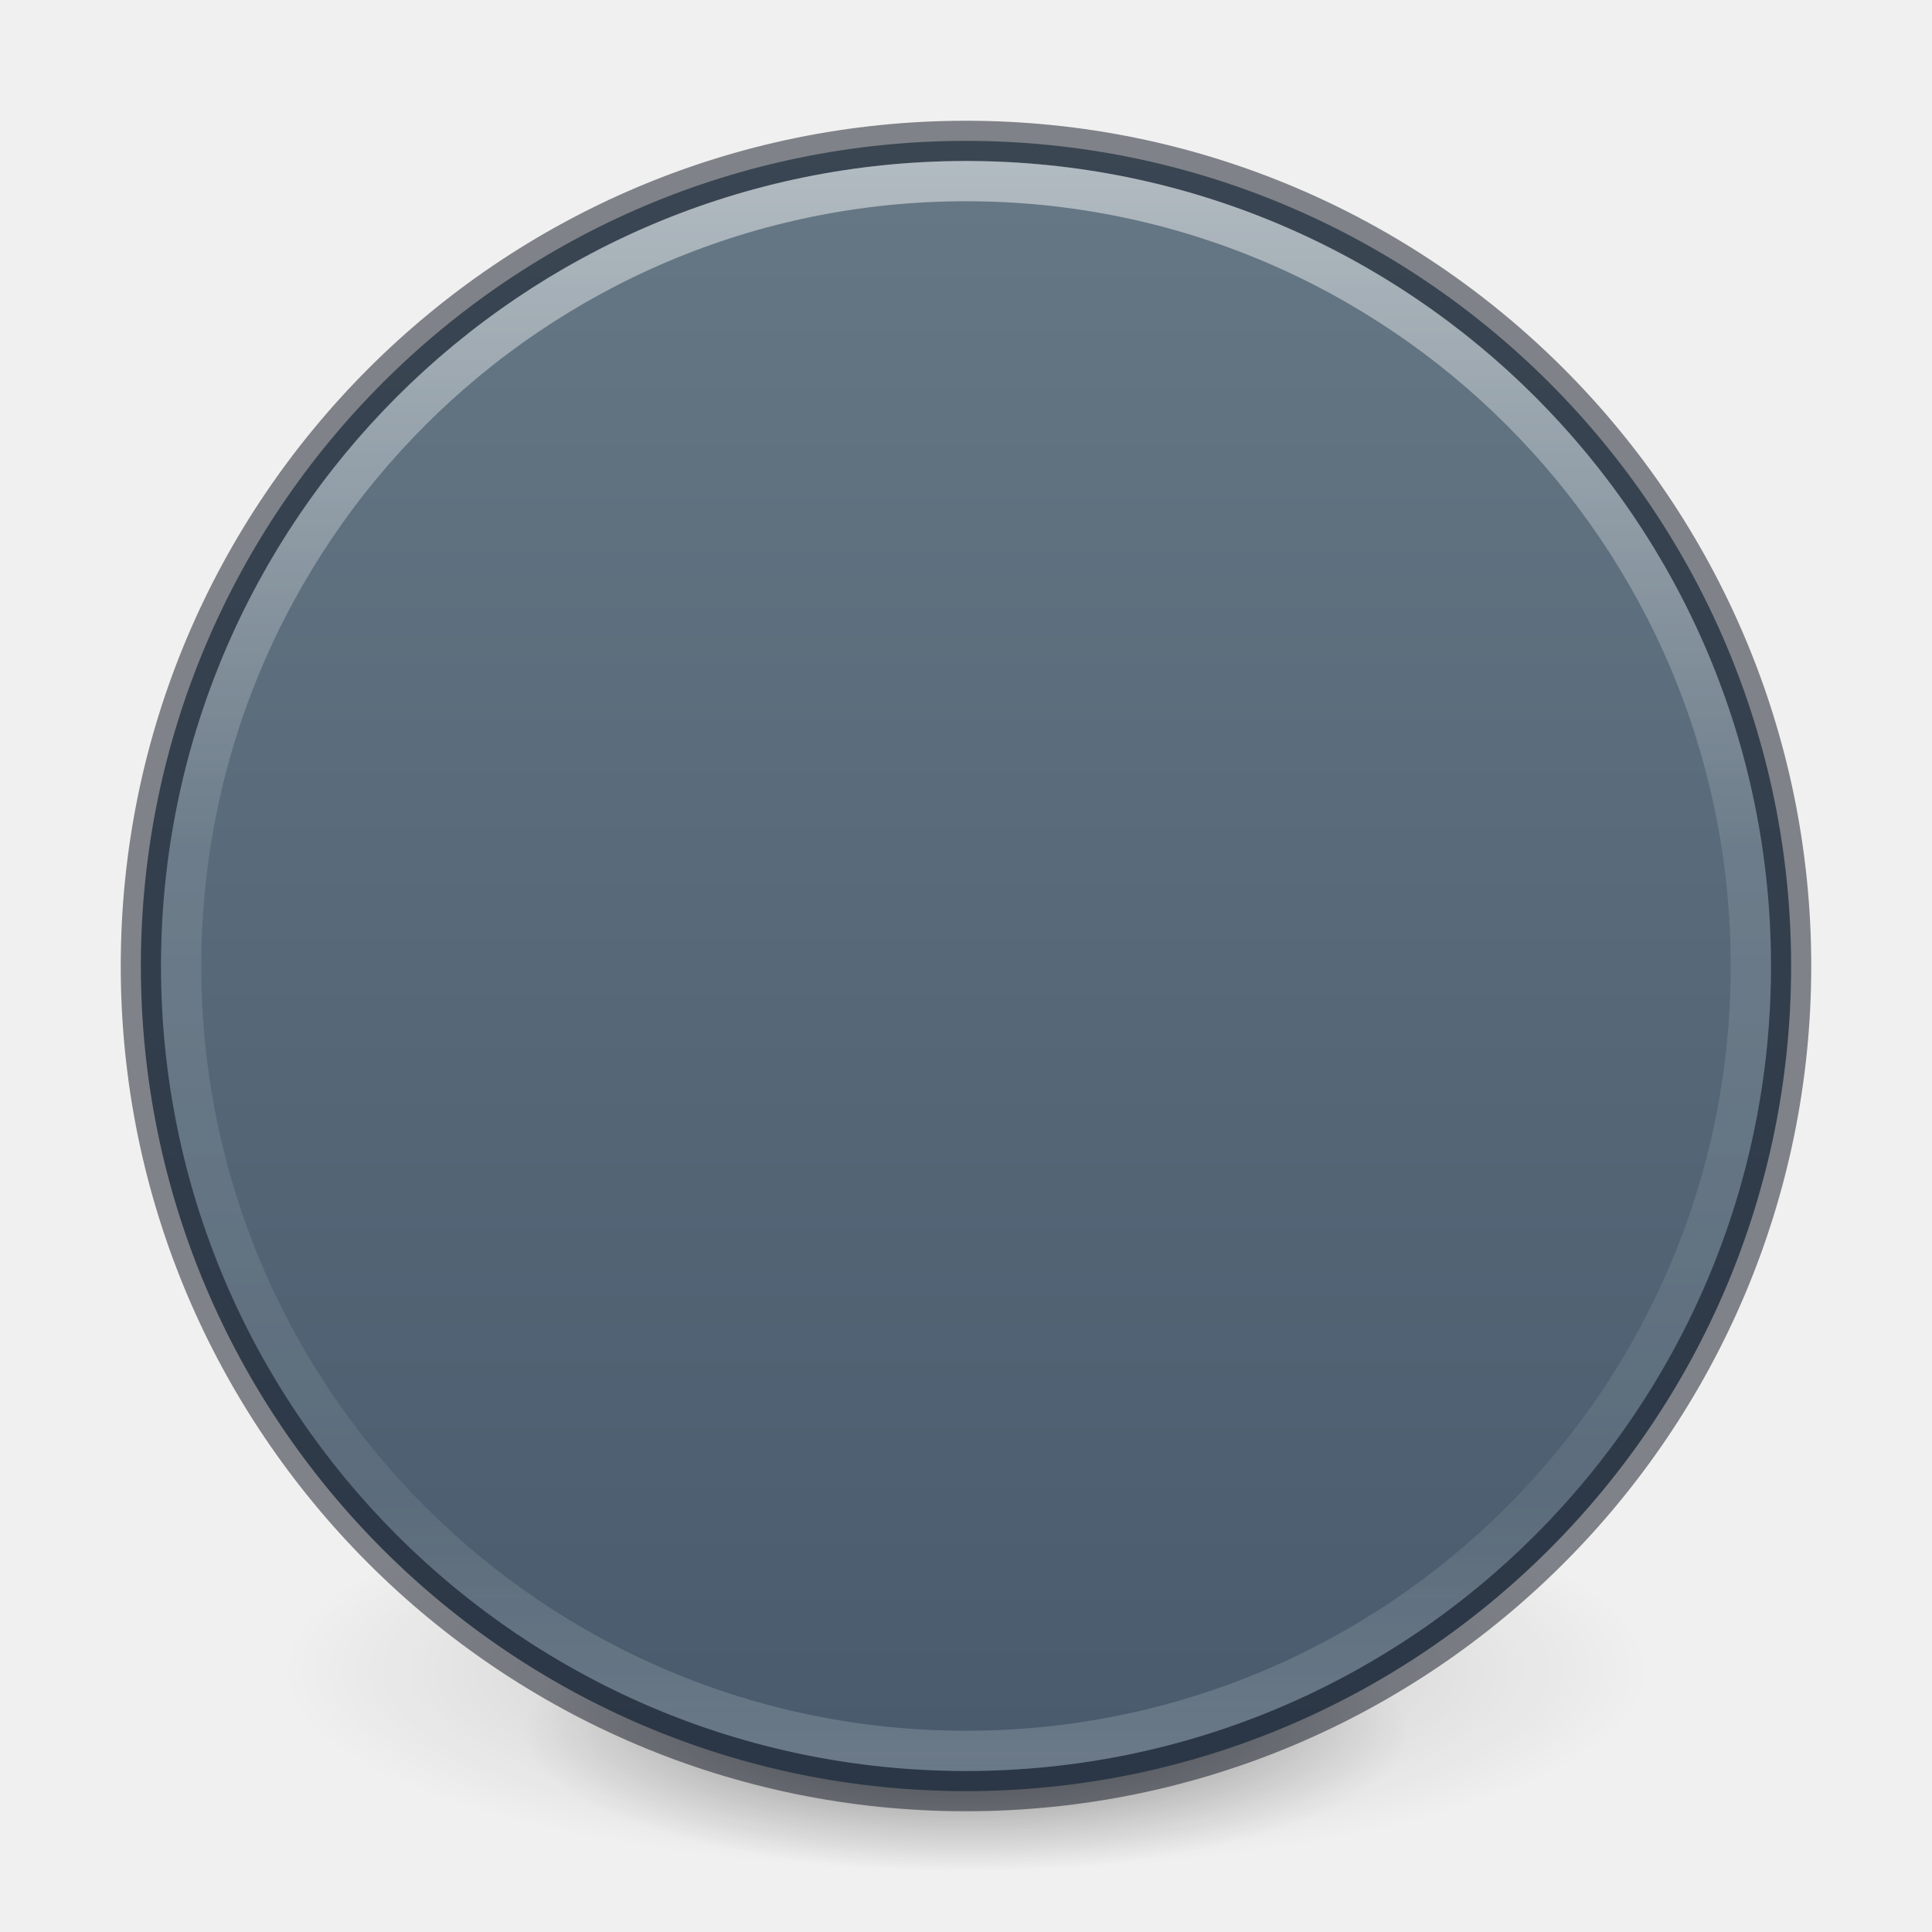
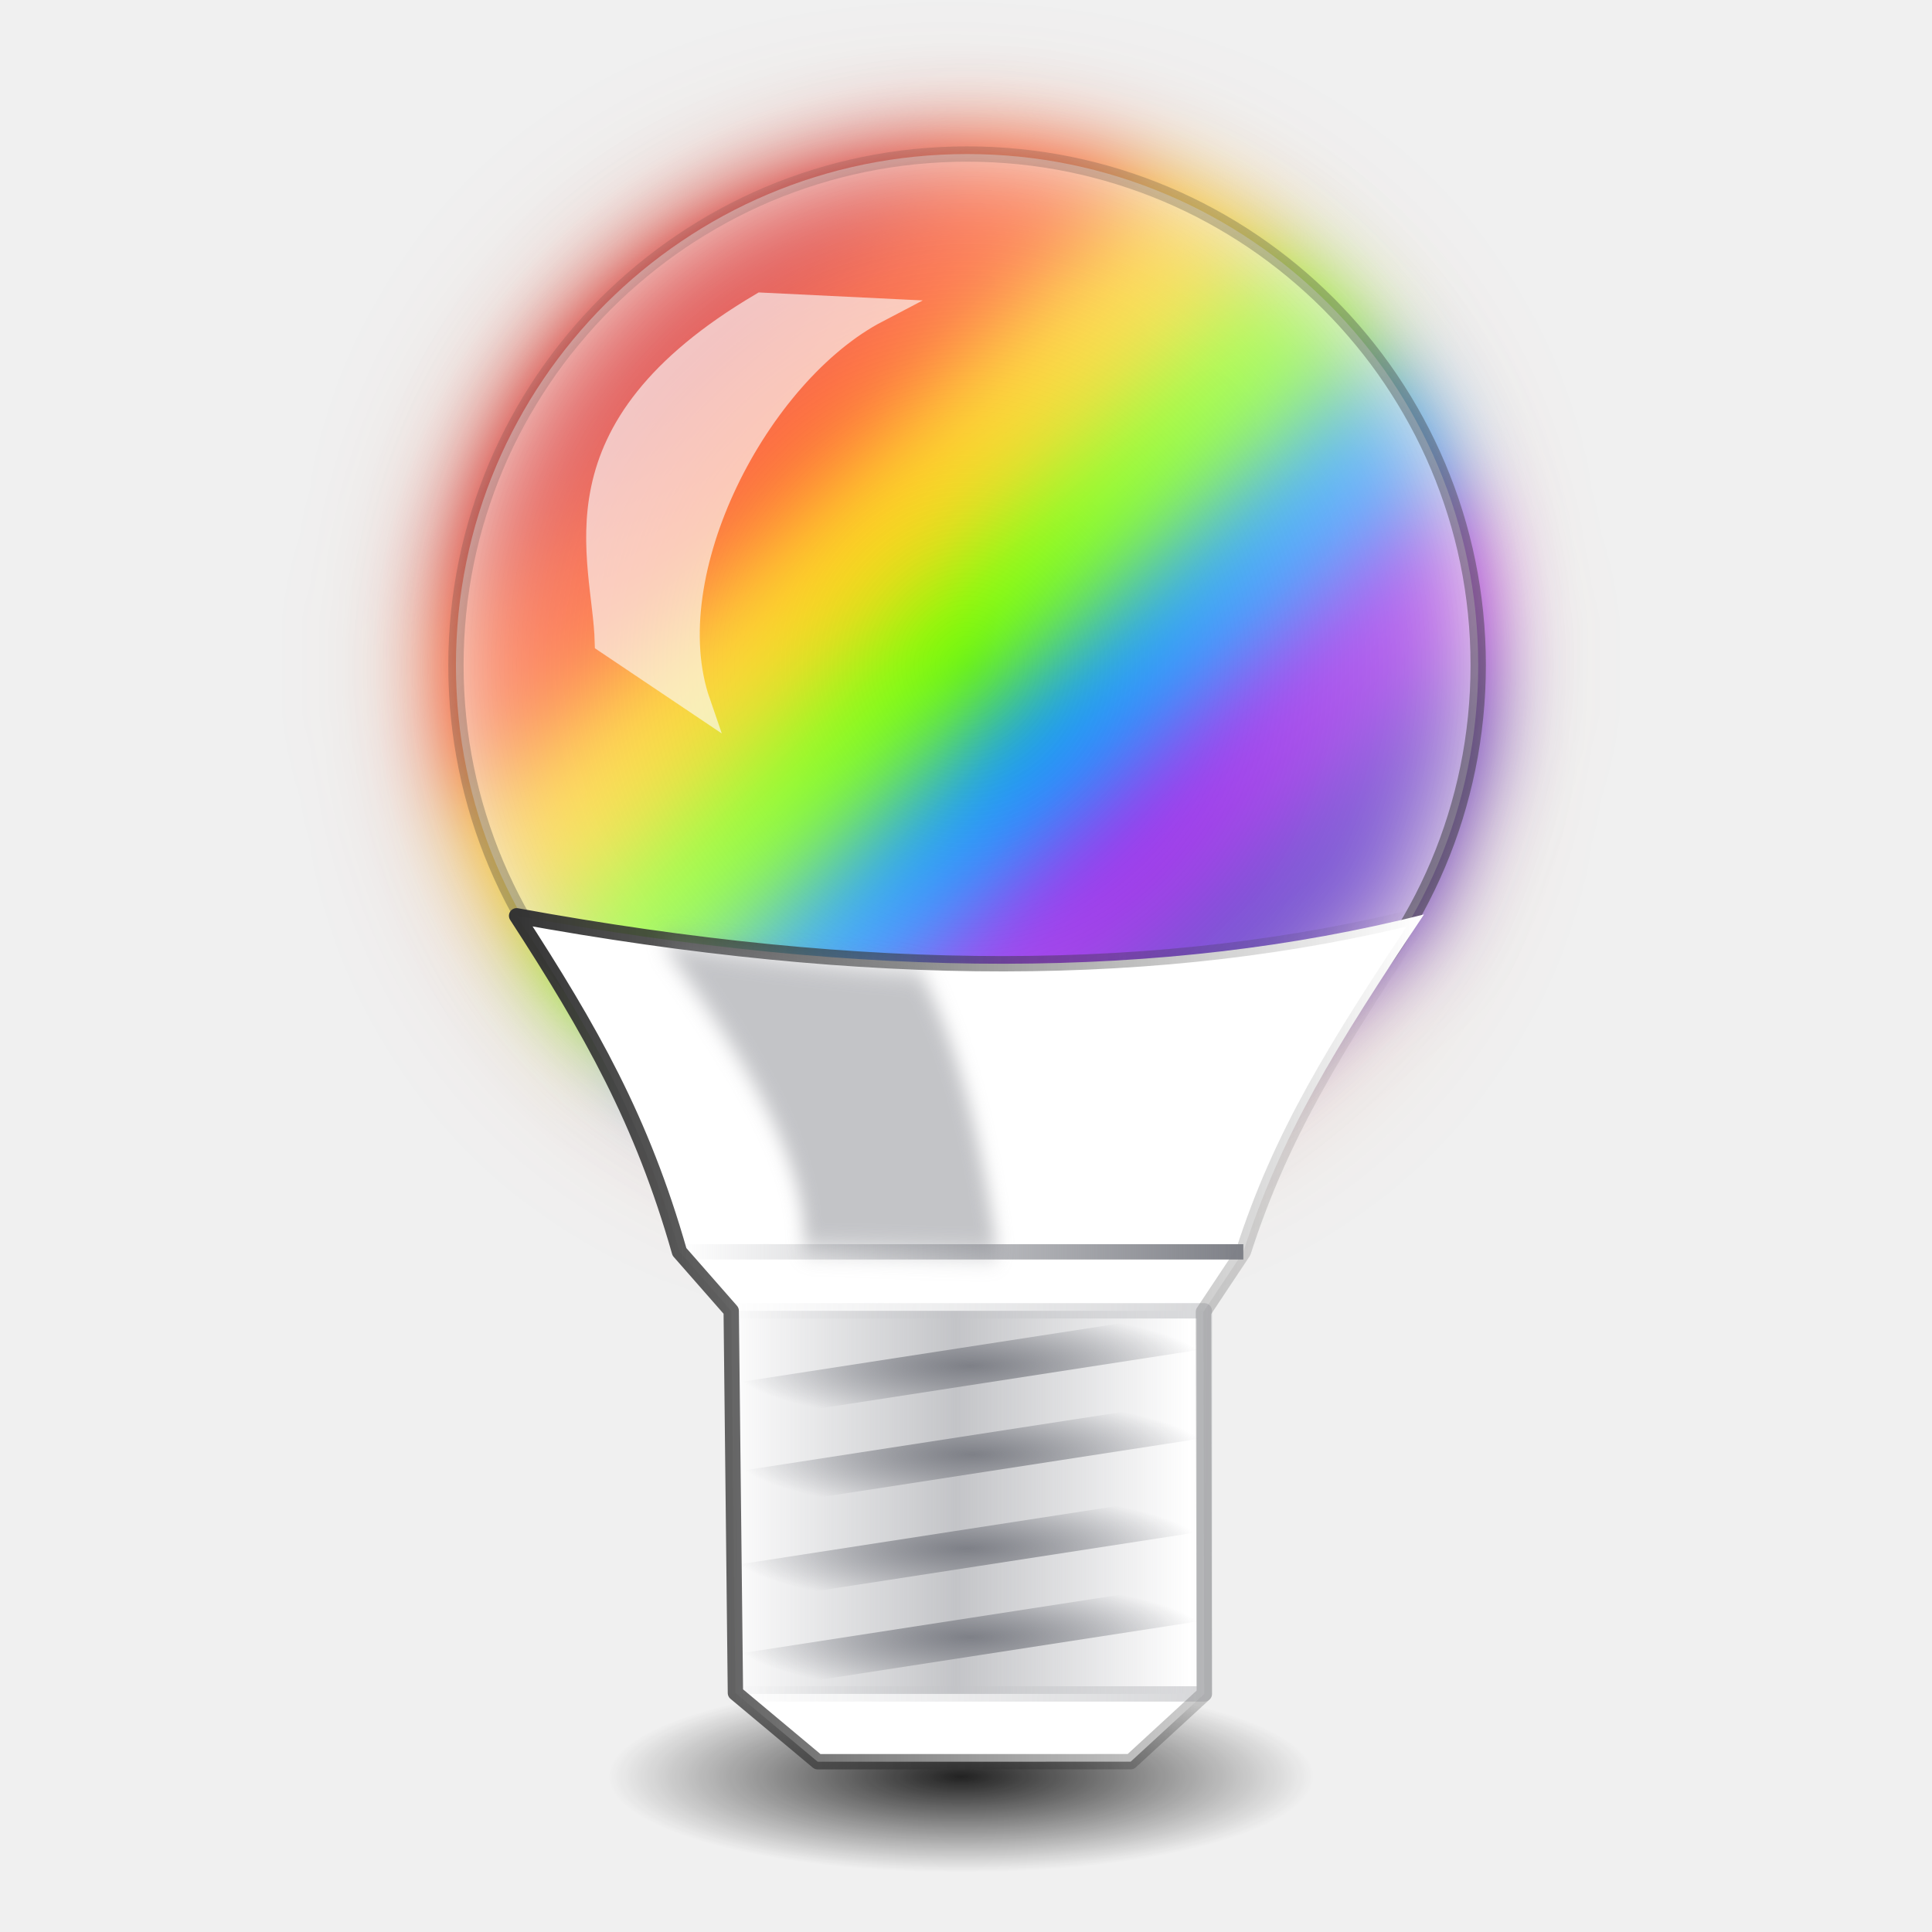
- <svg xmlns="http://www.w3.org/2000/svg" xmlns:ns2="http://www.openswatchbook.org/uri/2009/osb" xmlns:xlink="http://www.w3.org/1999/xlink" version="1.1" width="48" height="48" id="svg4460">
-   <defs id="defs4462">
-     <linearGradient id="linearGradient902">
-       <stop style="stop-color:#667885;stop-opacity:1" offset="0" id="stop898" />
-       <stop style="stop-color:#485a6c;stop-opacity:1" offset="1" id="stop900" />
-     </linearGradient>
-     <linearGradient id="linearGradient4952">
-       <stop offset="0" style="stop-color:#ffffff;stop-opacity:0" id="stop4954" />
-       <stop id="stop4960" style="stop-color:#ffffff;stop-opacity:0.273" offset="0.448" />
-       <stop id="stop4962" style="stop-color:#ffffff;stop-opacity:1" offset="0.55" />
-       <stop offset="0.721" style="stop-color:#ffffff;stop-opacity:0.229" id="stop4964" />
-       <stop offset="1" style="stop-color:#ffffff;stop-opacity:0" id="stop4966" />
-     </linearGradient>
-     <linearGradient id="linearGradient4914">
-       <stop id="stop4916" style="stop-color:#ffffff;stop-opacity:0" offset="0" />
-       <stop offset="0.143" style="stop-color:#ffffff;stop-opacity:0.851;" id="stop4918" />
-       <stop id="stop4920" style="stop-color:#ffffff;stop-opacity:0.127" offset="0.346" />
-       <stop offset="0.645" style="stop-color:#ffffff;stop-opacity:0.273" id="stop4922" />
-       <stop offset="0.728" style="stop-color:#ffffff;stop-opacity:1" id="stop4924" />
-       <stop id="stop4932" style="stop-color:#ffffff;stop-opacity:0.229" offset="0.809" />
-       <stop id="stop4926" style="stop-color:#ffffff;stop-opacity:0" offset="1" />
-     </linearGradient>
-     <linearGradient id="linearGradient4878">
-       <stop style="stop-color:#ffffff;stop-opacity:1;" offset="0" id="stop4880" />
-       <stop style="stop-color:#ffffff;stop-opacity:0;" offset="1" id="stop4882" />
-     </linearGradient>
-     <linearGradient id="linearGradient4834">
-       <stop offset="0" style="stop-color:#ffffff;stop-opacity:0" id="stop4836" />
-       <stop id="stop4838" style="stop-color:#ffffff;stop-opacity:0.851;" offset="0.168" />
-       <stop offset="0.457" style="stop-color:#ffffff;stop-opacity:0.127" id="stop4840" />
-       <stop id="stop4842" style="stop-color:#ffffff;stop-opacity:0.273" offset="0.608" />
-       <stop id="stop4844" style="stop-color:#ffffff;stop-opacity:1" offset="0.693" />
-       <stop offset="1" style="stop-color:#ffffff;stop-opacity:0" id="stop4846" />
-     </linearGradient>
-     <linearGradient id="linearGradient4820">
-       <stop offset="0" style="stop-color:#ffffff;stop-opacity:0" id="stop4822" />
-       <stop id="stop4824" style="stop-color:#ffffff;stop-opacity:0.851;" offset="0.143" />
-       <stop offset="0.346" style="stop-color:#ffffff;stop-opacity:0.127" id="stop4826" />
-       <stop id="stop4928" style="stop-color:#ffffff;stop-opacity:1" offset="0.436" />
-       <stop offset="0.581" style="stop-color:#ffffff;stop-opacity:0.205" id="stop4930" />
-       <stop id="stop4828" style="stop-color:#ffffff;stop-opacity:0.273" offset="0.725" />
-       <stop id="stop4830" style="stop-color:#ffffff;stop-opacity:1" offset="0.84" />
-       <stop offset="1" style="stop-color:#ffffff;stop-opacity:0" id="stop4832" />
-     </linearGradient>
-     <linearGradient id="linearGradient4804">
-       <stop id="stop4806" style="stop-color:#ffffff;stop-opacity:0" offset="0" />
-       <stop offset="0.292" style="stop-color:#ffffff;stop-opacity:0.851;" id="stop4808" />
-       <stop id="stop4812" style="stop-color:#ffffff;stop-opacity:0.127" offset="0.457" />
-       <stop offset="0.725" style="stop-color:#ffffff;stop-opacity:0.273" id="stop4818" />
-       <stop offset="0.84" style="stop-color:#ffffff;stop-opacity:1" id="stop4816" />
-       <stop id="stop4810" style="stop-color:#ffffff;stop-opacity:0" offset="1" />
-     </linearGradient>
-     <linearGradient x1="4.49" y1="23" x2="47.5" y2="23" id="linearGradient4344" xlink:href="#linearGradient4834" gradientUnits="userSpaceOnUse" gradientTransform="matrix(0.9142158,0,0,-0.9142158,0.7038908,45.02725)" />
-     <linearGradient x1="47.1" y1="27.262" x2="4.287" y2="27.243" id="linearGradient4355" xlink:href="#linearGradient4820" gradientUnits="userSpaceOnUse" gradientTransform="matrix(0.6464482,0.6464482,-0.6464482,0.6464482,22.40027,-7.35245)" />
-     <linearGradient x1="3.5" y1="23" x2="47.5" y2="23" id="linearGradient4362" xlink:href="#linearGradient4804" gradientUnits="userSpaceOnUse" gradientTransform="matrix(0,0.9142158,0.9142158,0,2.989427,0.6877848)" />
-     <linearGradient x1="71.204" y1="15.369" x2="71.204" y2="40.496" id="linearGradient4338-5-6" xlink:href="#linearGradient4806-2" gradientUnits="userSpaceOnUse" gradientTransform="matrix(1.616981,0,0,1.616981,-92.70737,-21.06024)" />
-     <linearGradient id="linearGradient4806-2">
-       <stop id="stop4808-4" style="stop-color:#ffffff;stop-opacity:1" offset="0" />
-       <stop id="stop4810-0" style="stop-color:#ffffff;stop-opacity:0.235" offset="0.424" />
-       <stop id="stop4812-8" style="stop-color:#ffffff;stop-opacity:0.157" offset="0.821" />
-       <stop id="stop4814-0" style="stop-color:#ffffff;stop-opacity:0.392" offset="1" />
-     </linearGradient>
-     <linearGradient id="linearGradient4526" ns2:paint="solid">
-       <stop style="stop-color:#ffffff;stop-opacity:1;" offset="0" id="stop4528" />
-     </linearGradient>
-     <radialGradient xlink:href="#linearGradient4878" id="radialGradient4884" cx="32.704" cy="20.069" fx="32.704" fy="20.069" r="2.5" gradientUnits="userSpaceOnUse" gradientTransform="translate(1.0625,-3.124999)" />
-     <radialGradient xlink:href="#linearGradient4878" id="radialGradient4888" gradientUnits="userSpaceOnUse" gradientTransform="translate(-2.453689,17.86822)" cx="32.704" cy="20.069" fx="32.704" fy="20.069" r="2.5" />
-     <radialGradient xlink:href="#linearGradient4878" id="radialGradient4894" gradientUnits="userSpaceOnUse" gradientTransform="translate(-21.14119,-2.194281)" cx="32.704" cy="20.069" fx="32.704" fy="20.069" r="2.5" />
-     <linearGradient xlink:href="#linearGradient4914" id="linearGradient4898" gradientUnits="userSpaceOnUse" gradientTransform="matrix(0,0.9142158,0.9142158,0,-8.934796,0.6877848)" x1="5.551" y1="58.276" x2="44.629" y2="22.18" />
-     <radialGradient xlink:href="#linearGradient4878" id="radialGradient4938" gradientUnits="userSpaceOnUse" gradientTransform="translate(-13.4375,12)" cx="32.704" cy="20.069" fx="32.704" fy="20.069" r="2.5" />
-     <linearGradient xlink:href="#linearGradient4914" id="linearGradient4946" gradientUnits="userSpaceOnUse" gradientTransform="matrix(0,-0.9142158,-0.9142158,0,40.20516,48.44771)" x1="5.551" y1="58.276" x2="44.629" y2="22.18" />
-     <linearGradient xlink:href="#linearGradient4952" id="linearGradient4950" gradientUnits="userSpaceOnUse" gradientTransform="matrix(0,0.9142158,0.9142158,0,1.161839,5.612182)" x1="25.177" y1="48.221" x2="40.761" y2="17.055" />
-     <linearGradient xlink:href="#linearGradient902" id="linearGradient904" x1="3.5" y1="24" x2="44.5" y2="24" gradientUnits="userSpaceOnUse" gradientTransform="rotate(90,24,24)" />
-     <radialGradient xlink:href="#linearGradient3820-7-2" id="radialGradient3300-8" gradientUnits="userSpaceOnUse" gradientTransform="matrix(0.3823536,7.5555777e-8,-1.8372241e-8,0.1115198,-5.925421,36.33585)" cx="99.189" cy="185.297" fx="99.189" fy="185.297" r="62.769" />
-     <linearGradient id="linearGradient3820-7-2">
-       <stop id="stop3822-2-6" style="stop-color:#000000;stop-opacity:1" offset="0" />
-       <stop id="stop3824-1-2" style="stop-color:#000000;stop-opacity:0" offset="1" />
-     </linearGradient>
-     <radialGradient xlink:href="#linearGradient3820-7-2" id="radialGradient4192-6" gradientUnits="userSpaceOnUse" gradientTransform="matrix(0.2474053,5.2886839e-8,-1.1887921e-8,0.07806061,7.460024,44.63632)" cx="99.189" cy="185.297" fx="99.189" fy="185.297" r="62.769" />
+ <svg xmlns="http://www.w3.org/2000/svg" xmlns:xlink="http://www.w3.org/1999/xlink" width="48" height="48" viewBox="0 0 504 504" version="1.1" id="svg5">
+   <defs id="defs2">
+     <linearGradient id="linearGradient18780">
+       <stop style="stop-color:#fafafa;stop-opacity:0;" offset="0" id="stop18778" />
+       <stop style="stop-color:#fafafa;stop-opacity:1;" offset="1" id="stop18776" />
+     </linearGradient>
+     <linearGradient id="linearGradient7182">
+       <stop style="stop-color:#333333;stop-opacity:1;" offset="0" id="stop7178" />
+       <stop style="stop-color:#333333;stop-opacity:0;" offset="1" id="stop7180" />
+     </linearGradient>
+     <linearGradient id="linearGradient3370">
+       <stop style="stop-color:#7e8087;stop-opacity:1;" offset="0" id="stop3366" />
+       <stop style="stop-color:#7e8087;stop-opacity:0;" offset="1" id="stop3368" />
+     </linearGradient>
+     <linearGradient id="linearGradient1280">
+       <stop style="stop-color:#7e8087;stop-opacity:0;" offset="0" id="stop1278" />
+       <stop style="stop-color:#7e8087;stop-opacity:1;" offset="1" id="stop1276" />
+     </linearGradient>
+     <linearGradient id="linearGradient1068">
+       <stop style="stop-color:#d4d4d4;stop-opacity:1;" offset="0" id="stop1064" />
+       <stop style="stop-color:#d4d4d4;stop-opacity:0;" offset="1" id="stop1066" />
+     </linearGradient>
+     <linearGradient id="linearGradient13118">
+       <stop style="stop-color:#dc8add;stop-opacity:1;" offset="0" id="stop13114" />
+       <stop style="stop-color:#dc8add;stop-opacity:0;" offset="1" id="stop13116" />
+     </linearGradient>
+     <linearGradient id="linearGradient11882">
+       <stop style="stop-color:#ffa348;stop-opacity:0;" offset="0" id="stop11880" />
+       <stop style="stop-color:#ffa348;stop-opacity:1;" offset="1" id="stop11878" />
+     </linearGradient>
+     <linearGradient id="linearGradient2089">
+       <stop style="stop-color:#813d9c;stop-opacity:1;" offset="0" id="stop2085" />
+       <stop style="stop-color:#813d9c;stop-opacity:0;" offset="1" id="stop2087" />
+     </linearGradient>
+     <linearGradient id="linearGradient1949">
+       <stop style="stop-color:#f66151;stop-opacity:1;" offset="0" id="stop1945" />
+       <stop style="stop-color:#f66151;stop-opacity:0;" offset="1" id="stop1947" />
+     </linearGradient>
+     <linearGradient id="linearGradient1923-0">
+       <stop style="stop-color:#ffa348;stop-opacity:1;" offset="0" id="stop1919" />
+       <stop style="stop-color:#ffa348;stop-opacity:0;" offset="1" id="stop1921" />
+     </linearGradient>
+     <linearGradient id="linearGradient1897">
+       <stop style="stop-color:#f9f06b;stop-opacity:1;" offset="0" id="stop1893" />
+       <stop style="stop-color:#f9f06b;stop-opacity:0;" offset="1" id="stop1895" />
+     </linearGradient>
+     <linearGradient id="linearGradient1871">
+       <stop style="stop-color:#57e389;stop-opacity:1;" offset="0" id="stop1867" />
+       <stop style="stop-color:#57e389;stop-opacity:0;" offset="1" id="stop1869" />
+     </linearGradient>
+     <linearGradient id="linearGradient1819">
+       <stop style="stop-color:#62a0ea;stop-opacity:1;" offset="0" id="stop1815" />
+       <stop style="stop-color:#62a0ea;stop-opacity:0;" offset="1" id="stop1817" />
+     </linearGradient>
+     <radialGradient xlink:href="#linearGradient1819" id="radialGradient1821" cx="622.897" cy="369.873" fx="622.897" fy="369.873" r="184.958" gradientUnits="userSpaceOnUse" />
+     <radialGradient xlink:href="#linearGradient1871" id="radialGradient1873" cx="363.512" cy="436.192" fx="363.512" fy="436.192" r="184.958" gradientUnits="userSpaceOnUse" />
+     <radialGradient xlink:href="#linearGradient1897" id="radialGradient1899" cx="124.643" cy="485.383" fx="124.643" fy="485.383" r="184.958" gradientUnits="userSpaceOnUse" />
+     <radialGradient xlink:href="#linearGradient1923-0" id="radialGradient1925" cx="58.775" cy="232.198" fx="58.775" fy="232.198" r="184.958" gradientUnits="userSpaceOnUse" />
+     <radialGradient xlink:href="#linearGradient1949" id="radialGradient1951" cx="17.813" cy="10.987" fx="17.813" fy="10.987" r="184.958" gradientUnits="userSpaceOnUse" gradientTransform="translate(37.63522,-25.53806)" />
+     <radialGradient xlink:href="#linearGradient2089" id="radialGradient2091" cx="495.272" cy="-124.637" fx="495.272" fy="-124.637" r="184.958" gradientUnits="userSpaceOnUse" gradientTransform="translate(-43.60781,8.774771)" />
+     <radialGradient xlink:href="#linearGradient13118" id="radialGradient13120" cx="559.746" cy="124.105" fx="559.746" fy="124.105" r="184.958" gradientUnits="userSpaceOnUse" />
+     <filter style="color-interpolation-filters:sRGB" id="filter25035" x="-0.106" y="-0.113" width="1.213" height="1.225">
+       <feGaussianBlur stdDeviation="6.815" id="feGaussianBlur25037" />
+     </filter>
+     <filter style="color-interpolation-filters:sRGB" id="filter25123" x="-0.017" y="-0.017" width="1.033" height="1.034">
+       <feGaussianBlur stdDeviation="1.224" id="feGaussianBlur25125" />
+     </filter>
+     <filter style="color-interpolation-filters:sRGB" id="filter25199" x="-0.011" y="-0.011" width="1.022" height="1.022">
+       <feGaussianBlur stdDeviation="0.625" id="feGaussianBlur25201" />
+     </filter>
+     <filter style="color-interpolation-filters:sRGB" id="filter25203" x="-0.008" y="-0.008" width="1.015" height="1.015">
+       <feGaussianBlur stdDeviation="2.825" id="feGaussianBlur25205" />
+     </filter>
+     <linearGradient xlink:href="#linearGradient1280" id="linearGradient1290" x1="202.786" y1="362.523" x2="251.512" y2="362.523" gradientUnits="userSpaceOnUse" spreadMethod="reflect" gradientTransform="matrix(1.246496,0,0,1.246496,-64.02158,-59.96178)" />
+     <linearGradient xlink:href="#linearGradient7182" id="linearGradient7184" x1="194.425" y1="-20.108" x2="240.937" y2="-20.108" gradientUnits="userSpaceOnUse" />
+     <linearGradient xlink:href="#linearGradient7182" id="linearGradient7656" gradientUnits="userSpaceOnUse" x1="194.425" y1="-20.108" x2="240.937" y2="-20.108" gradientTransform="matrix(0.998363,0,0,0.9981288,-703.5241,47.83621)" />
+     <linearGradient xlink:href="#linearGradient7182" id="linearGradient9452" gradientUnits="userSpaceOnUse" gradientTransform="matrix(0.8155879,0,0,0.8153967,-581.0616,102.8671)" x1="194.425" y1="-20.108" x2="240.937" y2="-20.108" />
+     <radialGradient xlink:href="#linearGradient7512" id="radialGradient7514" cx="252.891" cy="414.704" fx="252.891" fy="414.704" r="70.093" gradientTransform="matrix(1.312558,0,0,0.3563565,-81.20492,315.6816)" gradientUnits="userSpaceOnUse" />
+     <linearGradient id="linearGradient7512">
+       <stop style="stop-color:#000000;stop-opacity:1;" offset="0" id="stop7508" />
+       <stop style="stop-color:#000000;stop-opacity:0;" offset="1" id="stop7510" />
+     </linearGradient>
+     <radialGradient xlink:href="#linearGradient3370" id="radialGradient15242" cx="253.074" cy="356.173" fx="253.074" fy="356.173" r="62.086" gradientTransform="matrix(1,0,0,0.2318654,0,273.7254)" gradientUnits="userSpaceOnUse" />
+     <radialGradient xlink:href="#linearGradient3370" id="radialGradient15250" cx="253.639" cy="379.286" fx="253.639" fy="379.286" r="62.086" gradientTransform="matrix(1,0,0,0.2318653,0,291.4794)" gradientUnits="userSpaceOnUse" />
+     <radialGradient xlink:href="#linearGradient3370" id="radialGradient15260" cx="252.202" cy="403.833" fx="252.202" fy="403.833" r="62.086" gradientTransform="matrix(1,0,0,0.2318653,0,310.3349)" gradientUnits="userSpaceOnUse" />
+     <radialGradient xlink:href="#linearGradient3370" id="radialGradient15272" cx="253.122" cy="426.964" fx="253.122" fy="426.964" r="62.086" gradientTransform="matrix(1,0,0,0.2318653,0,328.102)" gradientUnits="userSpaceOnUse" />
+     <linearGradient xlink:href="#linearGradient7182" id="linearGradient15318" x1="132.768" y1="348.995" x2="370.787" y2="348.995" gradientUnits="userSpaceOnUse" gradientTransform="translate(0,0.1365116)" />
+     <linearGradient xlink:href="#linearGradient1280" id="linearGradient16517" x1="188.75" y1="391.785" x2="377.627" y2="394.434" gradientUnits="userSpaceOnUse" gradientTransform="translate(0,0.1365116)" />
+     <linearGradient xlink:href="#linearGradient1280" id="linearGradient18055" x1="177.251" y1="326.434" x2="324.348" y2="326.434" gradientUnits="userSpaceOnUse" gradientTransform="translate(0,0.1365116)" />
+     <radialGradient xlink:href="#linearGradient18780" id="radialGradient18782" cx="252.28" cy="173.522" fx="252.28" fy="173.522" r="135.338" gradientUnits="userSpaceOnUse" gradientTransform="matrix(2.057685,1.2909171e-8,0,2.171208,-266.833,-203.23)" />
+     <filter style="color-interpolation-filters:sRGB" id="filter26939" x="-0.287" y="-0.287" width="1.575" height="1.575">
+       <feGaussianBlur stdDeviation="26.67" id="feGaussianBlur26941" />
+     </filter>
+     <linearGradient xlink:href="#linearGradient7182" id="linearGradient1000" gradientUnits="userSpaceOnUse" gradientTransform="translate(4.350359,160.7953)" x1="501.529" y1="413.202" x2="91.941" y2="-167.924" />
+     <filter style="color-interpolation-filters:sRGB" id="filter2997" x="-0.062" y="-0.093" width="1.124" height="1.186">
+       <feGaussianBlur stdDeviation="3.125" id="feGaussianBlur2999" />
+     </filter>
+     <filter style="color-interpolation-filters:sRGB" id="filter3220" x="0" y="0" width="1" height="1">
+       <feColorMatrix values="1.72 -0.5 -0.5 0 0 -0.5 1.72 -0.5 0 0 -0.5 -0.5 1.72 0 0 0 0 0 1 0 " id="feColorMatrix3218" />
+     </filter>
+     <filter style="color-interpolation-filters:sRGB" id="filter3224" x="0" y="0" width="1" height="1">
+       <feColorMatrix values="1.72 -0.5 -0.5 0 0 -0.5 1.72 -0.5 0 0 -0.5 -0.5 1.72 0 0 0 0 0 1 0 " id="feColorMatrix3222" />
+     </filter>
+     <filter style="color-interpolation-filters:sRGB" id="filter3228" x="0" y="0" width="1" height="1">
+       <feColorMatrix values="1.72 -0.5 -0.5 0 0 -0.5 1.72 -0.5 0 0 -0.5 -0.5 1.72 0 0 0 0 0 1 0 " id="feColorMatrix3226" />
+     </filter>
+     <filter style="color-interpolation-filters:sRGB" id="filter3232" x="0" y="0" width="1" height="1">
+       <feColorMatrix values="1.72 -0.5 -0.5 0 0 -0.5 1.72 -0.5 0 0 -0.5 -0.5 1.72 0 0 0 0 0 1 0 " id="feColorMatrix3230" />
+     </filter>
+     <filter style="color-interpolation-filters:sRGB" id="filter3236" x="0" y="0" width="1" height="1">
+       <feColorMatrix values="1.72 -0.5 -0.5 0 0 -0.5 1.72 -0.5 0 0 -0.5 -0.5 1.72 0 0 0 0 0 1 0 " id="feColorMatrix3234" />
+     </filter>
+     <filter style="color-interpolation-filters:sRGB" id="filter3240" x="0" y="0" width="1" height="1">
+       <feColorMatrix values="1.72 -0.5 -0.5 0 0 -0.5 1.72 -0.5 0 0 -0.5 -0.5 1.72 0 0 0 0 0 1 0 " id="feColorMatrix3238" />
+     </filter>
+     <filter style="color-interpolation-filters:sRGB" id="filter3244" x="0" y="0" width="1" height="1">
+       <feColorMatrix values="1.72 -0.5 -0.5 0 0 -0.5 1.72 -0.5 0 0 -0.5 -0.5 1.72 0 0 0 0 0 1 0 " id="feColorMatrix3242" />
+     </filter>
+     <filter style="color-interpolation-filters:sRGB" id="filter3471" x="-0.109" y="-0.109" width="1.218" height="1.218">
+       <feGaussianBlur stdDeviation="12.137" id="feGaussianBlur3473" />
+     </filter>
  </defs>
-   <g id="g4198-4" transform="matrix(0.7083333,0,0,0.7142827,1.33333,0.7846048)" style="stroke-width:1.406">
-     <path d="m 56,57.002 a 24,6.999 0 1 1 -48,0 24,6.999 0 1 1 48,0 z" id="path3818-0-6" style="opacity:0.2;fill:url(#radialGradient3300-8);fill-opacity:1;stroke:none;stroke-width:1.406" />
-     <path style="opacity:0.4;fill:url(#radialGradient4192-6);fill-opacity:1;stroke:none;stroke-width:1.406" id="path4190-2" d="m 47.529,59.102 a 15.529,4.899 0 1 1 -31.059,0 15.529,4.899 0 1 1 31.059,0 z" />
-   </g>
-   <path style="color:#000000;display:inline;overflow:visible;visibility:visible;fill:url(#linearGradient904);fill-opacity:1;fill-rule:nonzero;stroke:none;stroke-width:1;marker:none;enable-background:accumulate" id="path2555" d="m 44.5,24 c 0,-11.311 -9.189,-20.5 -20.5,-20.5 -11.311,0 -20.5,9.189 -20.5,20.5 0,11.311 9.189,20.5 20.5,20.5 11.311,0 20.5,-9.189 20.5,-20.5 z" />
-   <path style="color:#000000;display:inline;overflow:visible;visibility:visible;opacity:0.5;fill:none;stroke:#0e141f;stroke-width:1;marker:none;enable-background:accumulate;stroke-opacity:1;clip-rule:nonzero;isolation:auto;mix-blend-mode:normal;color-interpolation:sRGB;color-interpolation-filters:linearRGB;solid-color:#000000;solid-opacity:1;fill-opacity:1;fill-rule:nonzero;stroke-linecap:butt;stroke-linejoin:miter;stroke-miterlimit:4;stroke-dasharray:none;stroke-dashoffset:0;filter-blend-mode:normal;filter-gaussianBlur-deviation:0;color-rendering:auto;image-rendering:auto;shape-rendering:auto;text-rendering:auto" id="path3871" d="m 24,3.5 c -11.311,0 -20.5,9.189 -20.5,20.5 0,11.311 9.189,20.5 20.5,20.5 11.311,0 20.5,-9.189 20.5,-20.5 C 44.5,12.689 35.311,3.5 24,3.5 Z" />
-   <path style="color:#000000;display:inline;overflow:visible;visibility:visible;opacity:0.5;fill:none;stroke:url(#linearGradient4338-5-6);stroke-width:1;stroke-linecap:round;stroke-linejoin:round;stroke-miterlimit:4;stroke-dasharray:none;stroke-dashoffset:0;stroke-opacity:1;marker:none;enable-background:accumulate" id="path3026" d="M 43.5,24 C 43.5,34.77 34.77,43.5 24,43.5 13.23,43.5 4.5,34.77 4.5,24 4.5,13.23 13.23,4.5 24,4.5 34.77,4.5 43.5,13.23 43.5,24 Z" />
+   <g id="layer3" style="display:none">
+     <rect style="fill:#ffffff;fill-opacity:1;stroke:#ffffff;stroke-width:4;stroke-miterlimit:4;stroke-dasharray:none;stroke-opacity:1" id="rect2381" width="510.93" height="510.93" x="0.641" y="1.073" rx="0.604" ry="0.406" />
+   </g>
+   <g id="layer2" style="display:none;opacity:0.9;filter:url(#filter25203)">
+     <circle style="fill:url(#radialGradient1951);fill-opacity:1;stroke:none;stroke-width:5.924;stroke-miterlimit:4;stroke-dasharray:none;stroke-opacity:1" id="path1074" cx="55.448" cy="-14.551" r="184.958" transform="rotate(14.29381)" />
+     <circle style="fill:url(#radialGradient1925);fill-opacity:1;stroke:none;stroke-width:5.924;stroke-miterlimit:4;stroke-dasharray:none;stroke-opacity:1" id="path1074-5" cx="58.775" cy="232.198" transform="rotate(14.29381)" r="184.958" />
+     <circle style="fill:url(#radialGradient1899);fill-opacity:1;stroke:none;stroke-width:5.924;stroke-miterlimit:4;stroke-dasharray:none;stroke-opacity:1" id="path1074-5-2" cx="124.643" cy="485.383" r="184.958" transform="rotate(14.29381)" />
+     <circle style="fill:url(#radialGradient1873);fill-opacity:1;stroke:none;stroke-width:5.924;stroke-miterlimit:4;stroke-dasharray:none;stroke-opacity:1" id="path1074-5-2-7" cx="363.512" cy="436.192" r="184.958" transform="rotate(14.29381)" />
+     <circle style="fill:url(#radialGradient1821);fill-opacity:1;stroke:none;stroke-width:5.924;stroke-miterlimit:4;stroke-dasharray:none;stroke-opacity:1" id="path1074-5-2-7-6" cx="622.897" cy="369.873" r="184.958" transform="rotate(14.29381)" />
+     <circle style="fill:url(#radialGradient13120);fill-opacity:1;stroke:none;stroke-width:5.924;stroke-miterlimit:4;stroke-dasharray:none;stroke-opacity:1" id="path1074-5-2-7-6-6" cx="559.746" cy="124.105" r="184.958" transform="rotate(14.29381)" />
+     <circle style="fill:url(#radialGradient2091);fill-opacity:1;stroke:none;stroke-width:5.924;stroke-miterlimit:4;stroke-dasharray:none;stroke-opacity:1" id="path1074-5-2-7-6-6-9" cx="451.664" cy="-115.862" r="184.958" transform="rotate(14.29381)" />
+   </g>
+   <g id="layer7" style="display:none">
+     <path style="fill:#a10705;stroke:#a10705;stroke-width:45.39;stroke-linecap:round;stroke-linejoin:miter;stroke-miterlimit:4;stroke-dasharray:none;stroke-opacity:1" d="M 29.004,269.625 291.515,26.945" id="path3797-6" />
+     <path style="fill:none;stroke:#f37329;stroke-width:45.39;stroke-linecap:round;stroke-linejoin:miter;stroke-miterlimit:4;stroke-dasharray:none;stroke-opacity:1" d="M 57.625,303.206 320.136,60.526" id="path3797-6-2" />
+     <path style="fill:none;stroke:#ffe16b;stroke-width:45.39;stroke-linecap:round;stroke-linejoin:miter;stroke-miterlimit:4;stroke-dasharray:none;stroke-opacity:1" d="M 87.046,337.291 349.556,94.612" id="path3797-6-2-9" />
+     <path style="fill:none;stroke:#9bdb4d;stroke-width:45.39;stroke-linecap:round;stroke-linejoin:miter;stroke-miterlimit:4;stroke-dasharray:none;stroke-opacity:1" d="M 119.935,368.79 382.445,126.11" id="path3797-6-2-9-1" />
+     <path style="fill:none;stroke:#8cd5ff;stroke-width:45.39;stroke-linecap:round;stroke-linejoin:miter;stroke-miterlimit:4;stroke-dasharray:none;stroke-opacity:1" d="M 150.827,401.263 413.338,158.583" id="path3797-6-2-9-1-2" />
+     <path style="fill:none;stroke:#ad65d6;stroke-width:45.39;stroke-linecap:round;stroke-linejoin:miter;stroke-miterlimit:4;stroke-dasharray:none;stroke-opacity:1" d="M 182.455,432.548 444.966,189.868" id="path3797-6-2-9-1-2-7" />
+     <path style="fill:none;stroke:#7a36b1;stroke-width:45.39;stroke-linecap:round;stroke-linejoin:miter;stroke-miterlimit:4;stroke-dasharray:none;stroke-opacity:1" d="M 213.668,464.907 476.178,222.227" id="path3797-6-2-9-1-2-7-0" />
+     <rect style="opacity:0.638;fill:#c6262e;fill-opacity:1;stroke:url(#linearGradient7184);stroke-width:5.279;stroke-linecap:round;stroke-linejoin:miter;stroke-miterlimit:4;stroke-dasharray:none;stroke-opacity:1" id="rect6825" width="41.233" height="397.742" x="197.064" y="-218.979" transform="matrix(0.6678876,0.7442621,-0.7361702,0.6767964,0,0)" ry="20.026" />
+     <rect style="opacity:0.638;fill:#7a36b1;fill-opacity:1;stroke:url(#linearGradient7656);stroke-width:5.27;stroke-linecap:round;stroke-linejoin:miter;stroke-miterlimit:4;stroke-dasharray:none;stroke-opacity:1" id="rect6825-6" width="41.166" height="396.998" x="-506.782" y="-170.733" transform="matrix(-0.6669821,-0.7450738,0.7353445,-0.6776935,0,0)" ry="19.989" />
+   </g>
+   <g id="g9448" style="display:none;opacity:0.352">
+     <path style="fill:none;stroke:#f37329;stroke-width:37.08;stroke-linecap:round;stroke-linejoin:miter;stroke-miterlimit:4;stroke-dasharray:none;stroke-opacity:1" d="M 98.207,209.187 312.659,10.936" id="path9432" />
+     <path style="fill:none;stroke:#ffe16b;stroke-width:37.08;stroke-linecap:round;stroke-linejoin:miter;stroke-miterlimit:4;stroke-dasharray:none;stroke-opacity:1" d="M 122.242,237.033 336.693,38.782" id="path9434" />
+     <path style="fill:none;stroke:#9bdb4d;stroke-width:37.08;stroke-linecap:round;stroke-linejoin:miter;stroke-miterlimit:4;stroke-dasharray:none;stroke-opacity:1" d="M 149.109,262.765 363.561,64.514" id="path9436" />
+     <path style="fill:none;stroke:#8cd5ff;stroke-width:37.08;stroke-linecap:round;stroke-linejoin:miter;stroke-miterlimit:4;stroke-dasharray:none;stroke-opacity:1" d="M 174.347,289.293 388.798,91.042" id="path9438" />
+     <path style="fill:none;stroke:#ad65d6;stroke-width:37.08;stroke-linecap:round;stroke-linejoin:miter;stroke-miterlimit:4;stroke-dasharray:none;stroke-opacity:1" d="M 200.184,314.85 414.636,116.599" id="path9440" />
+     <path style="fill:none;stroke:#7a36b1;stroke-width:37.08;stroke-linecap:round;stroke-linejoin:miter;stroke-miterlimit:4;stroke-dasharray:none;stroke-opacity:1" d="M 225.682,341.285 440.134,143.034" id="path9442" />
+     <rect style="opacity:1;fill:#c6262e;fill-opacity:1;stroke:none;stroke-width:4.312;stroke-linecap:round;stroke-linejoin:miter;stroke-miterlimit:4;stroke-dasharray:none;stroke-opacity:1" id="rect9444" width="33.685" height="324.926" x="167.913" y="-241.815" transform="matrix(0.6678876,0.7442621,-0.7361702,0.6767964,0,0)" ry="0" />
+     <rect style="opacity:0.638;fill:#7a36b1;fill-opacity:1;stroke:url(#linearGradient9452);stroke-width:4.305;stroke-linecap:round;stroke-linejoin:miter;stroke-miterlimit:4;stroke-dasharray:none;stroke-opacity:1" id="rect9446" width="33.629" height="324.318" x="-420.338" y="-75.688" transform="matrix(-0.6669821,-0.7450738,0.7353445,-0.6776935,0,0)" ry="16.329" />
+   </g>
+   <g id="layer13" style="display:inline;filter:url(#filter26939)">
+     <circle style="opacity:1;fill:#cc3b02;fill-opacity:1;stroke:none;stroke-width:3.157;stroke-linecap:round;stroke-linejoin:miter;stroke-miterlimit:4;stroke-dasharray:none;stroke-opacity:0.998;paint-order:normal" id="path26857" cx="248.039" cy="173.753" r="111.326" />
+   </g>
+   <g id="layer12" style="display:inline;opacity:1;mix-blend-mode:normal;filter:url(#filter3471)">
+     <path style="mix-blend-mode:normal;fill:#7a0000;fill-opacity:1;stroke:none;stroke-width:4px;stroke-linecap:butt;stroke-linejoin:miter;stroke-opacity:1;filter:url(#filter3220)" d="M 119.328,164.312 254.204,40.244 v 0 C 167.799,41.802 122.683,108.282 119.328,164.312 Z" id="path22222" />
+     <path style="mix-blend-mode:normal;fill:#f37329;fill-opacity:1;stroke:none;stroke-width:4px;stroke-linecap:butt;stroke-linejoin:miter;stroke-opacity:1;filter:url(#filter3224)" d="M 298.605,48.466 C 285.366,43.471 270.469,40.87 254.204,40.244 L 119.328,164.312 c -1.54,17.712 1.22,32.093 4.75,45.877 z" id="path23991" />
+     <path style="mix-blend-mode:normal;fill:#ffe16b;fill-opacity:1;stroke:none;stroke-width:4px;stroke-linecap:butt;stroke-linejoin:miter;stroke-opacity:1;filter:url(#filter3228)" d="m 298.605,48.466 c 17.688,6.668 25.471,12.787 34.569,18.978 L 140.337,246.101 c -6.734,-12.399 -12.762,-24.254 -16.259,-35.911 z" id="path24352" />
+     <path style="mix-blend-mode:normal;fill:#9bdb4d;fill-opacity:1;stroke:none;stroke-width:4px;stroke-linecap:butt;stroke-linejoin:miter;stroke-opacity:1;filter:url(#filter3232)" d="m 333.174,67.444 c 7.626,6.244 15.216,12.396 25.606,25.758 L 164.241,273.277 c -9.359,-8.287 -17.51,-17.271 -23.904,-27.176 z" id="path24851" />
+     <path style="mix-blend-mode:normal;fill:#64baff;fill-opacity:1;stroke:none;stroke-width:4px;stroke-linecap:butt;stroke-linejoin:miter;stroke-opacity:1;filter:url(#filter3236)" d="m 358.779,93.202 c 5.72,7.925 11.535,16.693 18.204,33.011 L 195.357,294.051 164.241,273.277 Z" id="path25621" />
+     <path style="mix-blend-mode:normal;fill:#ad65d6;fill-opacity:1;stroke:none;stroke-width:4px;stroke-linecap:butt;stroke-linejoin:miter;stroke-opacity:1;filter:url(#filter3240)" d="m 376.984,126.213 c 4.734,13.133 7.666,27.148 8.731,42.075 L 236.242,306.128 217.357,302.526 195.357,294.051 376.984,126.213" id="path26154" />
+     <path style="mix-blend-mode:normal;fill:#4c158a;fill-opacity:1;stroke:none;stroke-width:4px;stroke-linecap:butt;stroke-linejoin:miter;stroke-opacity:1;filter:url(#filter3244)" d="m 385.715,168.288 -1.425,27.041 -15.612,43.66 -73.638,60.796 -23.774,6.122 -15.628,1.04 -19.396,-0.819 z" id="path26444" />
+   </g>
+   <g id="layer10" style="display:none">
+     <path id="path3532-9" style="display:inline;fill:#fffff9;fill-opacity:1;stroke:#ffffff;stroke-width:2.493;stroke-miterlimit:4;stroke-dasharray:none;stroke-opacity:1" d="M 0.16,0.268 V 128 H 127.893 V 0.268 Z M 63.119,10.504 A 33.335,33.335 0 0 1 96.453,43.838 33.335,33.335 0 0 1 63.119,77.174 33.335,33.335 0 0 1 29.783,43.838 33.335,33.335 0 0 1 63.119,10.504 Z" transform="scale(4)" />
+   </g>
+   <g id="layer6" style="display:none;opacity:0.7;filter:url(#filter25035)">
+     <ellipse style="display:inline;fill:none;fill-opacity:1;stroke:#000000;stroke-width:8.201;stroke-miterlimit:4;stroke-dasharray:none;stroke-opacity:1" id="path3532-2" cx="259.071" cy="190.991" rx="109.658" ry="109.658" />
+     <path style="display:inline;fill:#ffffff;fill-opacity:1;stroke:#000000;stroke-width:8.201;stroke-linecap:butt;stroke-linejoin:round;stroke-miterlimit:4;stroke-dasharray:none;stroke-opacity:1;paint-order:markers fill stroke" d="m 227.355,425.258 67.142,-0.013 15.809,-14.54 -0.197,-81.954 8.564,-12.885 c 8.065,-25.061 15.417,-44.565 36.547,-72.284 -55.909,14.077 -117.263,13.931 -192.458,0.18 16.031,24.719 26.874,43.845 34.938,72.101 l 11.102,12.652 0.904,81.982 z" id="path4924-9" />
+   </g>
+   <g id="layer8" style="display:none;opacity:0.214">
+     <ellipse style="display:inline;fill:#fafafa;fill-opacity:1;stroke:none;stroke-width:9.951;stroke-miterlimit:4;stroke-dasharray:none;stroke-opacity:1" id="path3532-0" cx="252.087" cy="175.862" rx="132.792" ry="133.314" />
+   </g>
+   <g id="layer11" style="display:inline;opacity:1">
+     <ellipse style="display:inline;opacity:0.857;fill:url(#radialGradient7514);fill-opacity:1;stroke:none;stroke-width:5.25;stroke-linecap:round;stroke-linejoin:miter;stroke-miterlimit:4;stroke-dasharray:none;stroke-opacity:1" id="path7208" cx="250.73" cy="463.464" rx="92.001" ry="24.978" />
+   </g>
+   <g id="layer4" style="display:inline">
+     <circle style="opacity:1;fill:url(#radialGradient18782);fill-opacity:1;stroke:url(#linearGradient1000);stroke-width:4;stroke-miterlimit:4;stroke-dasharray:none;stroke-opacity:1" id="path3532" cx="252.28" cy="173.522" r="133.338" />
+     <path style="fill:#ffffff;fill-opacity:1;stroke:url(#linearGradient15318);stroke-width:4;stroke-linecap:butt;stroke-linejoin:round;stroke-miterlimit:4;stroke-dasharray:none;stroke-opacity:1;paint-order:markers fill stroke" d="m 213.309,459.585 81.641,-0.015 19.223,-17.68 -0.239,-99.651 10.413,-15.667 c 9.806,-30.473 23.937,-53.274 47.133,-88.022 -67.982,17.117 -145.28,17.069 -236.712,0.348 19.493,30.057 32.678,53.314 42.483,87.671 l 13.499,15.385 1.099,99.686 z" id="path4924" />
+     <path style="fill:none;stroke:url(#linearGradient18055);stroke-width:4;stroke-linecap:butt;stroke-linejoin:miter;stroke-miterlimit:4;stroke-dasharray:none;stroke-opacity:1" d="m 177.251,326.568 147.097,0.004 v 0" id="path14273" />
+     <rect style="opacity:0.463;fill:url(#linearGradient1290);fill-opacity:1;stroke:url(#linearGradient16517);stroke-width:4;stroke-linejoin:round;stroke-miterlimit:4;stroke-dasharray:none;stroke-opacity:1;paint-order:markers fill stroke" id="rect15111" width="123.423" height="99.937" x="190.75" y="341.953" rx="0" ry="0" />
+     <path style="fill:none;stroke:url(#radialGradient15242);stroke-width:9.972;stroke-linecap:butt;stroke-linejoin:miter;stroke-miterlimit:4;stroke-dasharray:none;stroke-opacity:1" d="m 314.4,346.842 -122.651,18.936 v 0" id="path15338" />
+     <path style="fill:none;stroke:url(#radialGradient15250);stroke-width:9.972;stroke-linecap:butt;stroke-linejoin:miter;stroke-miterlimit:4;stroke-dasharray:none;stroke-opacity:1" d="m 314.965,369.955 -122.651,18.936 v 0" id="path15338-2" />
+     <path style="fill:none;stroke:url(#radialGradient15260);stroke-width:9.972;stroke-linecap:butt;stroke-linejoin:miter;stroke-miterlimit:4;stroke-dasharray:none;stroke-opacity:1" d="m 313.527,394.502 -122.651,18.936 v 0" id="path15338-3" />
+     <path style="fill:none;stroke:url(#radialGradient15272);stroke-width:9.972;stroke-linecap:butt;stroke-linejoin:miter;stroke-miterlimit:4;stroke-dasharray:none;stroke-opacity:1" d="m 314.448,417.632 -122.651,18.936 v 0" id="path15338-7" />
+     <path style="opacity:0.461;fill:#7e8087;fill-opacity:1;stroke:none;stroke-width:1.332px;stroke-linecap:butt;stroke-linejoin:miter;stroke-opacity:1;filter:url(#filter2997)" d="m 154.132,245.146 c 21.64,21.615 54.792,54.427 51.783,78.994 l 69.53,1.529 c -4.558,-23.153 -12.288,-51.676 -28.13,-72.184 -23.657,-1.283 -69.011,-4.402 -93.183,-8.338 z" id="path16708" transform="matrix(0.7283241,0,0,1.025837,59.63983,-6.679401)" />
+   </g>
+   <g id="layer9" style="display:inline">
+     <path style="opacity:0.638;fill:#fafafa;stroke:#fafafa;stroke-width:6.428px;stroke-linecap:butt;stroke-linejoin:miter;stroke-opacity:1" d="m 158.356,167.364 23.767,15.964 c -11.753,-34.013 15.474,-86.036 46.624,-102.321 l -30.022,-1.461 c -55.831,32.948 -40.96,65.763 -40.369,87.818 z" id="path5821" />
+   </g>
+   <g id="layer5" style="display:none">
+     <path style="fill:#ffffff;fill-opacity:1;stroke:none;stroke-width:1px;stroke-linecap:butt;stroke-linejoin:miter;stroke-opacity:1" d="M 19.339,0.228 8.521,2.203 -0.396,13.576 l 0.08,9.831 -23.909,-0.25 -0.318,-43.361 44.366,-0.234 z" id="path22337" />
+     <path style="fill:#ffffff;fill-opacity:1;stroke:none;stroke-width:1px;stroke-linecap:butt;stroke-linejoin:miter;stroke-opacity:1" d="m 508.85,18.451 -1.975,-10.818 -11.373,-8.917 -9.831,0.08 0.25,-23.909 43.361,-0.318 0.234,44.366 z" id="path22337-2" />
+     <path style="fill:#ffffff;fill-opacity:1;stroke:none;stroke-width:1px;stroke-linecap:butt;stroke-linejoin:miter;stroke-opacity:1" d="m 489.7,510.238 10.818,-1.975 8.917,-11.373 -0.08,-9.831 23.909,0.25 0.318,43.361 -44.366,0.234 z" id="path22337-2-8" />
+     <path style="fill:#ffffff;fill-opacity:1;stroke:none;stroke-width:1px;stroke-linecap:butt;stroke-linejoin:miter;stroke-opacity:1" d="m -1.142,489.571 1.975,10.818 11.373,8.917 9.831,-0.08 -0.25,23.909 -43.361,0.318 -0.234,-44.366 z" id="path22337-2-9" />
+     <rect style="opacity:1;fill:#ffffff;fill-opacity:1;stroke:#ffffff;stroke-width:7.952;stroke-linecap:round;stroke-linejoin:round;stroke-miterlimit:4;stroke-dasharray:none;stroke-opacity:1;paint-order:normal" id="rect25635" width="925.058" height="266.559" x="-223.591" y="-267.769" />
+     <rect style="display:inline;fill:#ffffff;fill-opacity:1;stroke:#ffffff;stroke-width:7.952;stroke-linecap:round;stroke-linejoin:round;stroke-miterlimit:4;stroke-dasharray:none;stroke-opacity:1;paint-order:normal" id="rect25635-1" width="925.058" height="266.559" x="-221.137" y="518.861" />
+     <rect style="display:inline;fill:#ffffff;fill-opacity:1;stroke:#ffffff;stroke-width:13.749;stroke-linecap:round;stroke-linejoin:round;stroke-miterlimit:4;stroke-dasharray:none;stroke-opacity:1;paint-order:normal" id="rect25635-3" width="924.782" height="797.169" x="514.679" y="-83.318" />
+     <rect style="display:inline;fill:#ffffff;fill-opacity:1;stroke:#ffffff;stroke-width:13.749;stroke-linecap:round;stroke-linejoin:round;stroke-miterlimit:4;stroke-dasharray:none;stroke-opacity:1;paint-order:normal" id="rect25635-3-9" width="924.782" height="797.169" x="-931.165" y="-11.421" />
+   </g>
+   <g id="g22633" style="display:none;mix-blend-mode:normal;filter:url(#filter25123)">
+     <rect style="display:inline;opacity:0.6;mix-blend-mode:normal;fill:none;stroke:#f6f5f4;stroke-width:7.823;stroke-miterlimit:4;stroke-dasharray:none;stroke-opacity:1;filter:url(#filter25199)" id="rect22631" width="500.611" height="498.601" x="5.98" y="7.113" rx="20.317" ry="20.235" transform="matrix(0.9895171,0,0,0.9912143,1.817988,2.677986)" />
+   </g>
+   <g id="layer1" style="display:none">
+     <rect style="fill:none;stroke:#000000;stroke-width:16;stroke-miterlimit:4;stroke-dasharray:none;stroke-opacity:1" id="rect868" width="510.93" height="510.93" x="0.641" y="1.073" rx="20.736" ry="20.736" />
+   </g>
</svg>
